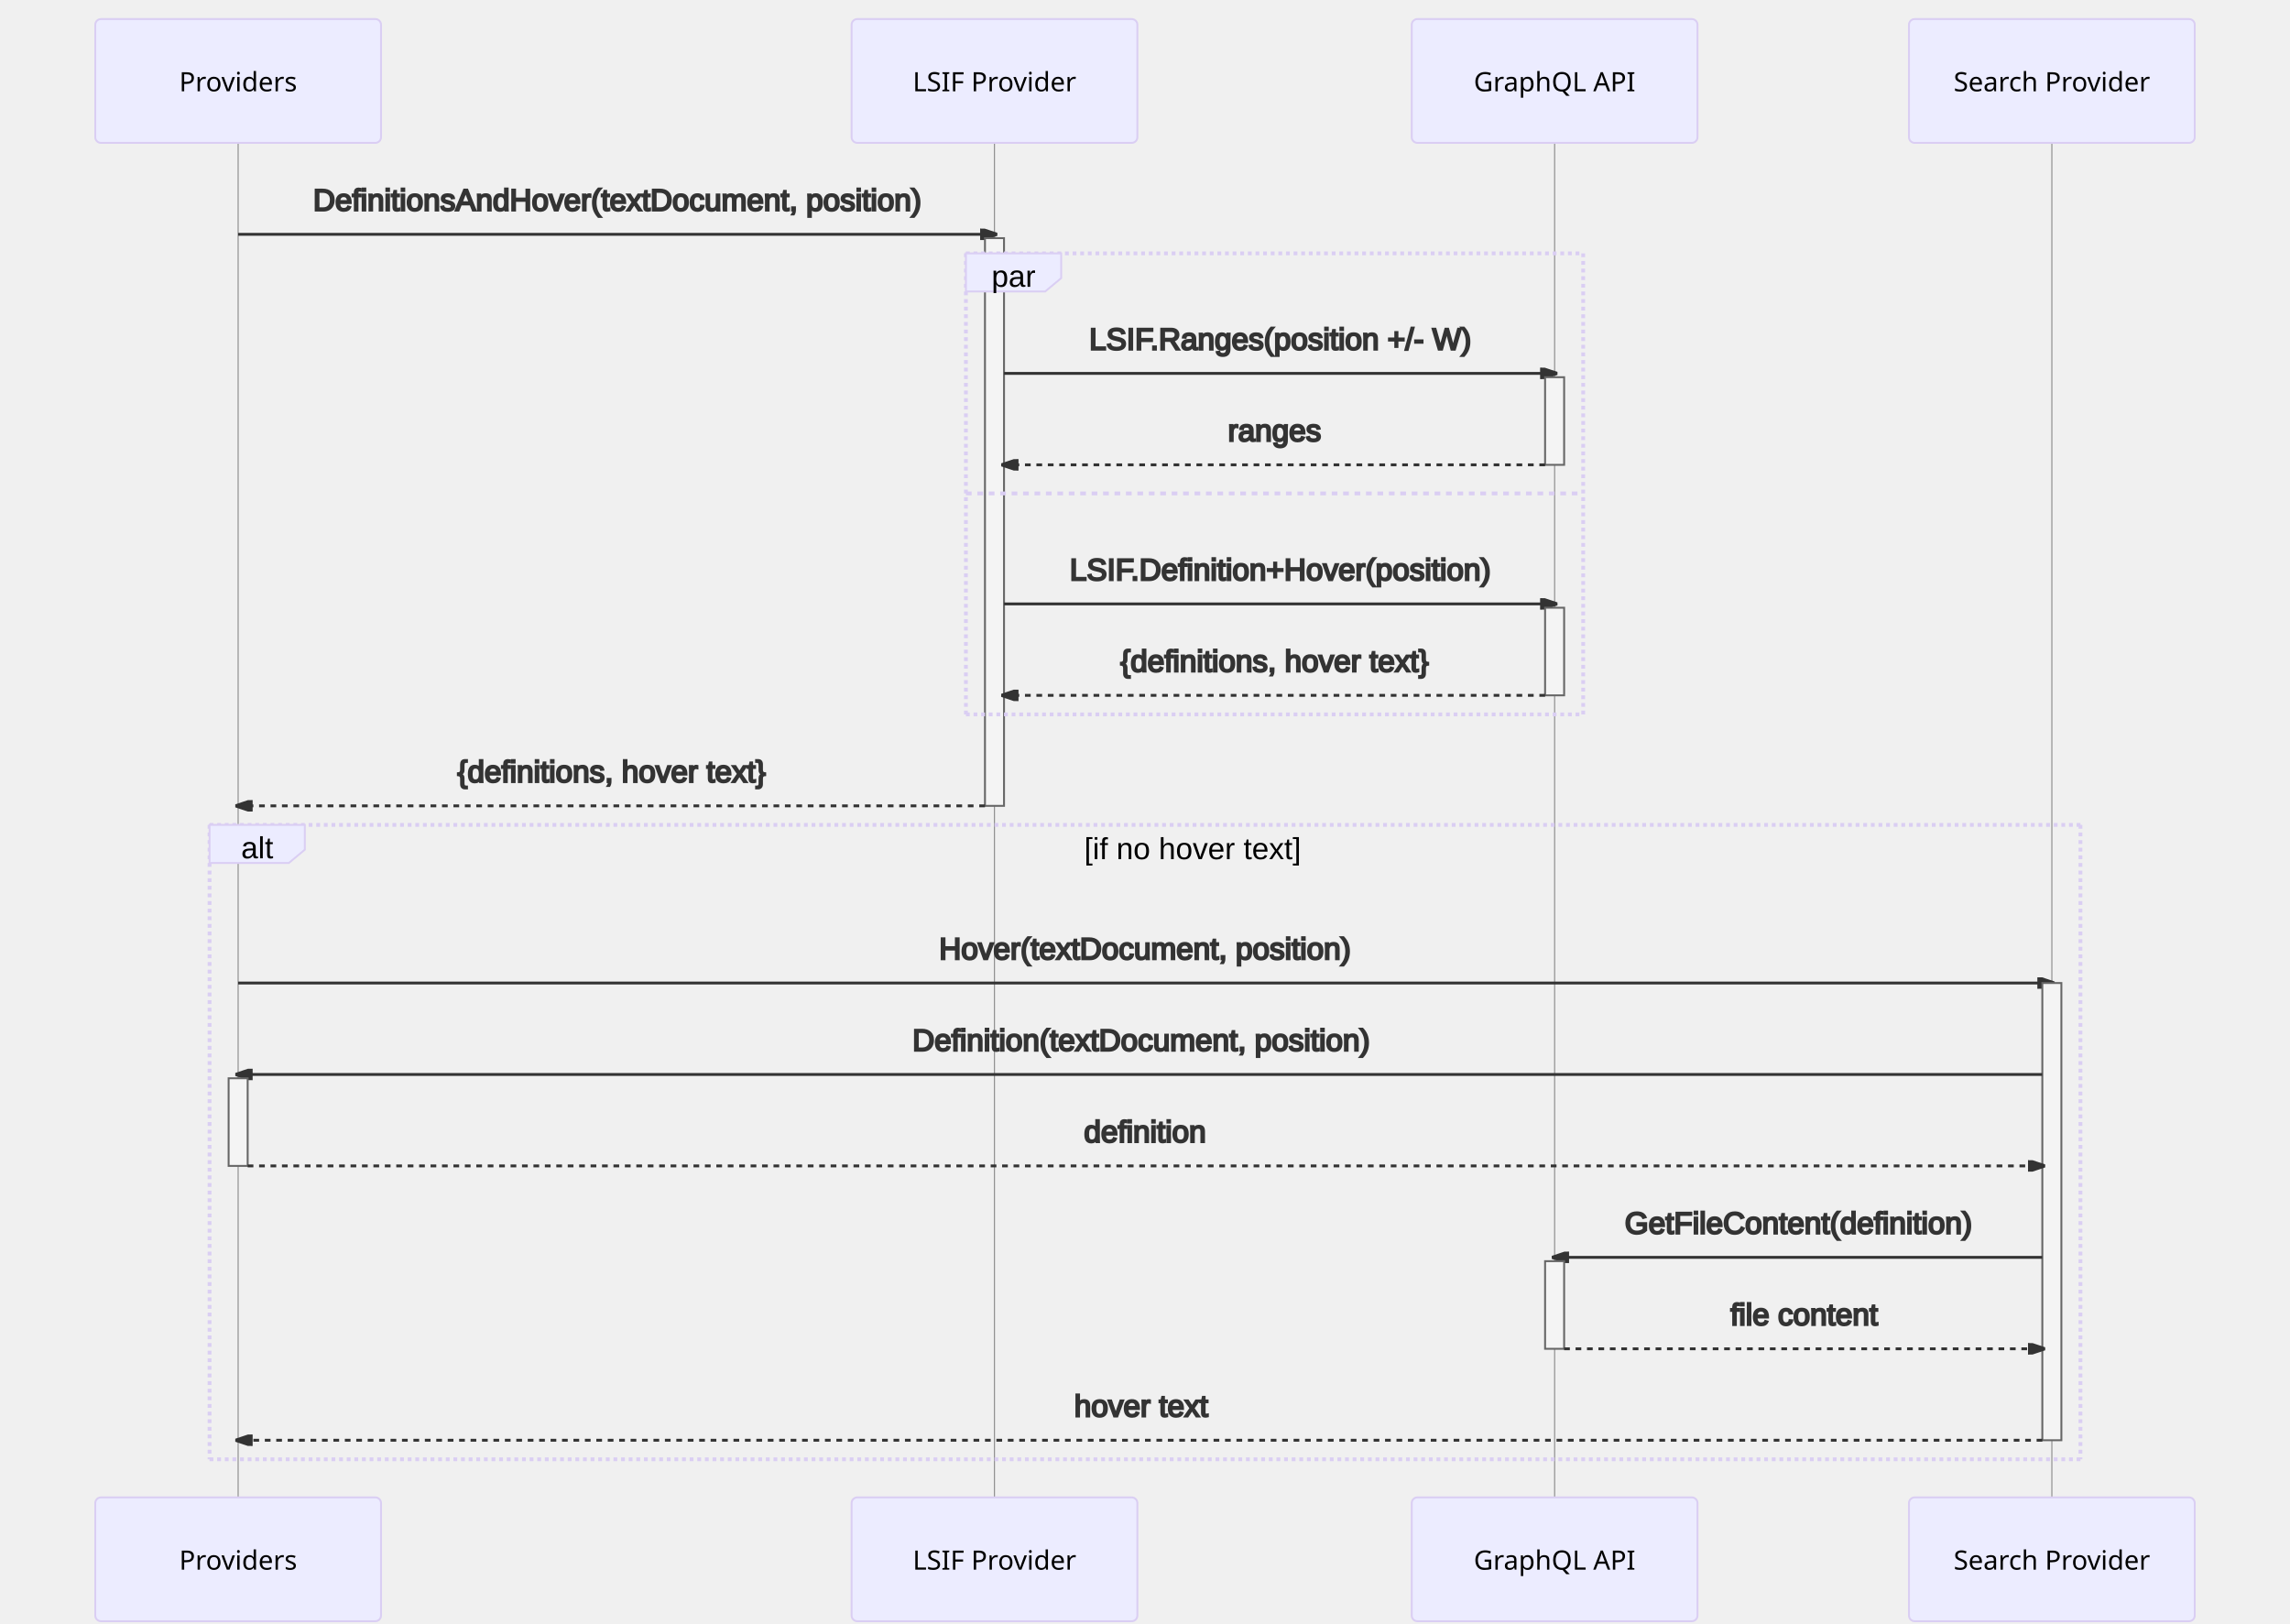
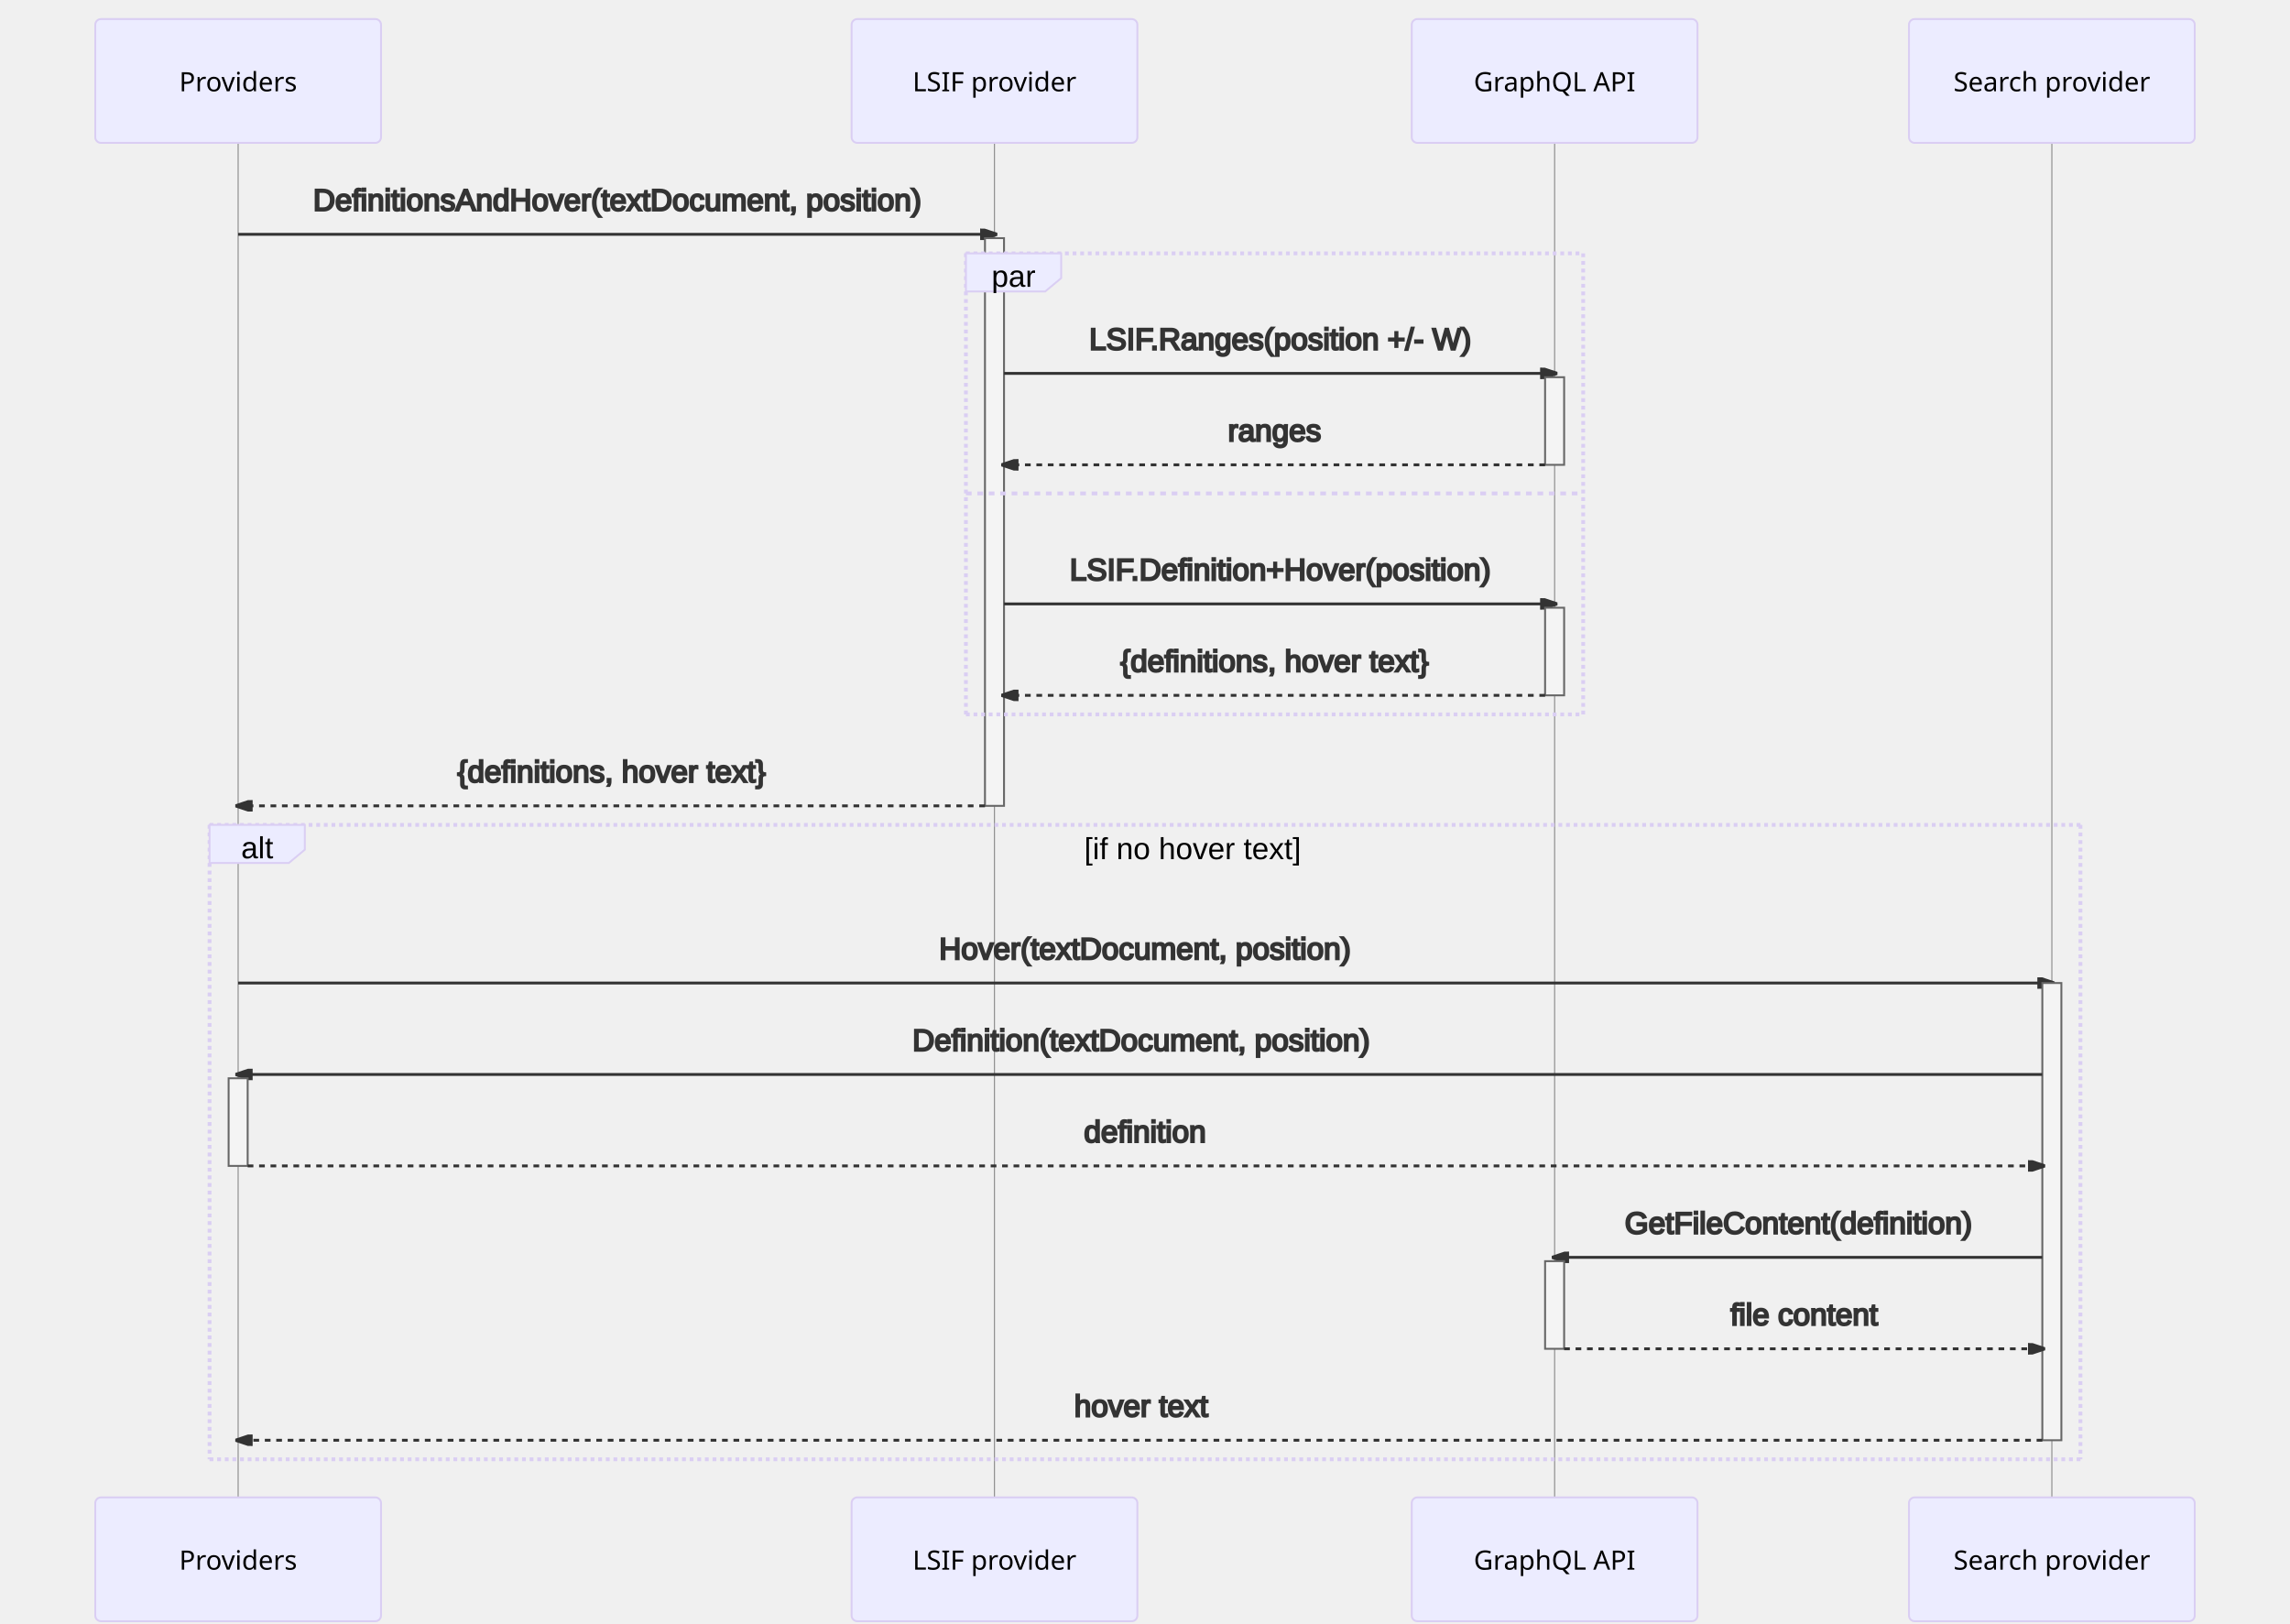
<svg xmlns="http://www.w3.org/2000/svg" id="mermaid-extension-hover" width="100%" height="100%" style="max-width:1202px;" viewBox="-50 -10 1202 852">
  <style>#mermaid-extension-hover{font-family:"trebuchet ms",verdana,arial;font-size:16px;fill:#333;}#mermaid-extension-hover .error-icon{fill:#552222;}#mermaid-extension-hover .error-text{fill:#552222;stroke:#552222;}#mermaid-extension-hover .edge-thickness-normal{stroke-width:2px;}#mermaid-extension-hover .edge-thickness-thick{stroke-width:3.5px;}#mermaid-extension-hover .edge-pattern-solid{stroke-dasharray:0;}#mermaid-extension-hover .edge-pattern-dashed{stroke-dasharray:3;}#mermaid-extension-hover .edge-pattern-dotted{stroke-dasharray:2;}#mermaid-extension-hover .marker{fill:#333333;}#mermaid-extension-hover .marker.cross{stroke:#333333;}#mermaid-extension-hover svg{font-family:"trebuchet ms",verdana,arial;font-size:16px;}#mermaid-extension-hover .actor{stroke:hsl(259.626,59.777%,87.902%);fill:#ECECFF;}#mermaid-extension-hover text.actor &gt; tspan{fill:black;stroke:none;}#mermaid-extension-hover .actor-line{stroke:grey;}#mermaid-extension-hover .messageLine0{stroke-width:1.5;stroke-dasharray:none;stroke:#333;}#mermaid-extension-hover .messageLine1{stroke-width:1.5;stroke-dasharray:2,2;stroke:#333;}#mermaid-extension-hover #arrowhead path{fill:#333;stroke:#333;}#mermaid-extension-hover .sequenceNumber{fill:white;}#mermaid-extension-hover #sequencenumber{fill:#333;}#mermaid-extension-hover #crosshead path{fill:#333;stroke:#333;}#mermaid-extension-hover .messageText{fill:#333;stroke:#333;}#mermaid-extension-hover .labelBox{stroke:hsl(259.626,59.777%,87.902%);fill:#ECECFF;}#mermaid-extension-hover .labelText,#mermaid-extension-hover .labelText &gt; tspan{fill:black;stroke:none;}#mermaid-extension-hover .loopText,#mermaid-extension-hover .loopText &gt; tspan{fill:black;stroke:none;}#mermaid-extension-hover .loopLine{stroke-width:2px;stroke-dasharray:2,2;stroke:hsl(259.626,59.777%,87.902%);fill:hsl(259.626,59.777%,87.902%);}#mermaid-extension-hover .note{stroke:#aaaa33;fill:#fff5ad;}#mermaid-extension-hover .noteText,#mermaid-extension-hover .noteText &gt; tspan{fill:black;stroke:none;}#mermaid-extension-hover .activation0{fill:#f4f4f4;stroke:#666;}#mermaid-extension-hover .activation1{fill:#f4f4f4;stroke:#666;}#mermaid-extension-hover .activation2{fill:#f4f4f4;stroke:#666;}#mermaid-extension-hover:root{--mermaid-font-family:"trebuchet ms",verdana,arial;}#mermaid-extension-hover sequence{fill:apa;}</style>
  <g />
  <g>
    <line id="actor0" x1="75" y1="5" x2="75" y2="841" class="actor-line" stroke-width="0.5px" stroke="#999" />
    <rect x="0" y="0" fill="#eaeaea" stroke="#666" width="150" height="65" rx="3" ry="3" class="actor" />
    <text x="75" y="32.5" dominant-baseline="central" alignment-baseline="central" class="actor" style="text-anchor: middle; font-size: 14px; font-weight: 400; font-family: Open-Sans, sans-serif;">
      <tspan x="75" dy="0">Providers</tspan>
    </text>
  </g>
  <g>
    <line id="actor1" x1="472" y1="5" x2="472" y2="841" class="actor-line" stroke-width="0.5px" stroke="#999" />
    <rect x="397" y="0" fill="#eaeaea" stroke="#666" width="150" height="65" rx="3" ry="3" class="actor" />
    <text x="472" y="32.5" dominant-baseline="central" alignment-baseline="central" class="actor" style="text-anchor: middle; font-size: 14px; font-weight: 400; font-family: Open-Sans, sans-serif;">
-       <tspan x="472" dy="0">LSIF Provider</tspan>
+       <tspan x="472" dy="0">LSIF provider</tspan>
    </text>
  </g>
  <g>
    <line id="actor2" x1="766" y1="5" x2="766" y2="841" class="actor-line" stroke-width="0.5px" stroke="#999" />
    <rect x="691" y="0" fill="#eaeaea" stroke="#666" width="150" height="65" rx="3" ry="3" class="actor" />
    <text x="766" y="32.5" dominant-baseline="central" alignment-baseline="central" class="actor" style="text-anchor: middle; font-size: 14px; font-weight: 400; font-family: Open-Sans, sans-serif;">
      <tspan x="766" dy="0">GraphQL API</tspan>
    </text>
  </g>
  <g>
    <line id="actor3" x1="1027" y1="5" x2="1027" y2="841" class="actor-line" stroke-width="0.5px" stroke="#999" />
    <rect x="952" y="0" fill="#eaeaea" stroke="#666" width="150" height="65" rx="3" ry="3" class="actor" />
    <text x="1027" y="32.5" dominant-baseline="central" alignment-baseline="central" class="actor" style="text-anchor: middle; font-size: 14px; font-weight: 400; font-family: Open-Sans, sans-serif;">
-       <tspan x="1027" dy="0">Search Provider</tspan>
+       <tspan x="1027" dy="0">Search provider</tspan>
    </text>
  </g>
  <defs>
    <marker id="arrowhead" refX="5" refY="2" markerWidth="6" markerHeight="4" orient="auto">
      <path d="M 0,0 V 4 L6,2 Z" />
    </marker>
  </defs>
  <defs>
    <marker id="crosshead" markerWidth="15" markerHeight="8" orient="auto" refX="16" refY="4">
      <path fill="black" stroke="#000000" stroke-width="1px" d="M 9,2 V 6 L16,4 Z" style="stroke-dasharray: 0, 0;" />
      <path fill="none" stroke="#000000" stroke-width="1px" d="M 0,1 L 6,7 M 6,1 L 0,7" style="stroke-dasharray: 0, 0;" />
    </marker>
  </defs>
  <defs>
    <marker id="sequencenumber" refX="15" refY="15" markerWidth="60" markerHeight="40" orient="auto">
      <circle cx="15" cy="15" r="6" />
    </marker>
  </defs>
  <text x="274" y="80" text-anchor="middle" dominant-baseline="middle" alignment-baseline="middle" class="messageText" dy="1em" style="font-family: &quot;trebuchet ms&quot;, verdana, arial; font-size: 16px; font-weight: 400;">DefinitionsAndHover(textDocument, position)</text>
  <line x1="75" y1="113" x2="472" y2="113" class="messageLine0" stroke-width="2" stroke="none" marker-end="url(#arrowhead)" style="fill: none;" />
  <g>
    <rect x="467" y="115" fill="#EDF2AE" stroke="#666" width="10" height="298" rx="0" ry="0" class="activation0" />
  </g>
  <text x="622" y="153" text-anchor="middle" dominant-baseline="middle" alignment-baseline="middle" class="messageText" dy="1em" style="font-family: &quot;trebuchet ms&quot;, verdana, arial; font-size: 16px; font-weight: 400;">LSIF.Ranges(position +/- W)</text>
  <line x1="477" y1="186" x2="766" y2="186" class="messageLine0" stroke-width="2" stroke="none" marker-end="url(#arrowhead)" style="fill: none;" />
  <g>
    <rect x="761" y="188" fill="#EDF2AE" stroke="#666" width="10" height="46" rx="0" ry="0" class="activation0" />
  </g>
  <text x="619" y="201" text-anchor="middle" dominant-baseline="middle" alignment-baseline="middle" class="messageText" dy="1em" style="font-family: &quot;trebuchet ms&quot;, verdana, arial; font-size: 16px; font-weight: 400;">ranges</text>
  <line x1="761" y1="234" x2="477" y2="234" class="messageLine1" stroke-width="2" stroke="none" marker-end="url(#arrowhead)" style="stroke-dasharray: 3, 3; fill: none;" />
  <text x="622" y="274" text-anchor="middle" dominant-baseline="middle" alignment-baseline="middle" class="messageText" dy="1em" style="font-family: &quot;trebuchet ms&quot;, verdana, arial; font-size: 16px; font-weight: 400;">LSIF.Definition+Hover(position)</text>
  <line x1="477" y1="307" x2="766" y2="307" class="messageLine0" stroke-width="2" stroke="none" marker-end="url(#arrowhead)" style="fill: none;" />
  <g>
    <rect x="761" y="309" fill="#EDF2AE" stroke="#666" width="10" height="46" rx="0" ry="0" class="activation0" />
  </g>
  <text x="619" y="322" text-anchor="middle" dominant-baseline="middle" alignment-baseline="middle" class="messageText" dy="1em" style="font-family: &quot;trebuchet ms&quot;, verdana, arial; font-size: 16px; font-weight: 400;">{definitions, hover text}</text>
  <line x1="761" y1="355" x2="477" y2="355" class="messageLine1" stroke-width="2" stroke="none" marker-end="url(#arrowhead)" style="stroke-dasharray: 3, 3; fill: none;" />
  <g>
    <line x1="457" y1="123" x2="781" y2="123" class="loopLine" />
    <line x1="781" y1="123" x2="781" y2="365" class="loopLine" />
    <line x1="457" y1="365" x2="781" y2="365" class="loopLine" />
    <line x1="457" y1="123" x2="457" y2="365" class="loopLine" />
    <line x1="457" y1="249" x2="781" y2="249" class="loopLine" style="stroke-dasharray: 3, 3;" />
    <polygon points="457,123 507,123 507,136 498.6,143 457,143" class="labelBox" />
    <text x="482" y="136" text-anchor="middle" dominant-baseline="middle" alignment-baseline="middle" class="labelText" style="font-family: &quot;trebuchet ms&quot;, verdana, arial; font-size: 16px; font-weight: 400;">par</text>
    <text x="644" y="141" text-anchor="middle" class="loopText" style="font-family: &quot;trebuchet ms&quot;, verdana, arial; font-size: 16px; font-weight: 400;">
      <tspan x="644" />
    </text>
  </g>
  <text x="271" y="380" text-anchor="middle" dominant-baseline="middle" alignment-baseline="middle" class="messageText" dy="1em" style="font-family: &quot;trebuchet ms&quot;, verdana, arial; font-size: 16px; font-weight: 400;">{definitions, hover text}</text>
  <line x1="467" y1="413" x2="75" y2="413" class="messageLine1" stroke-width="2" stroke="none" marker-end="url(#arrowhead)" style="stroke-dasharray: 3, 3; fill: none;" />
  <text x="551" y="473" text-anchor="middle" dominant-baseline="middle" alignment-baseline="middle" class="messageText" dy="1em" style="font-family: &quot;trebuchet ms&quot;, verdana, arial; font-size: 16px; font-weight: 400;">Hover(textDocument, position)</text>
  <line x1="75" y1="506" x2="1027" y2="506" class="messageLine0" stroke-width="2" stroke="none" marker-end="url(#arrowhead)" style="fill: none;" />
  <g>
    <rect x="1022" y="506" fill="#EDF2AE" stroke="#666" width="10" height="240" rx="0" ry="0" class="activation0" />
  </g>
  <text x="549" y="521" text-anchor="middle" dominant-baseline="middle" alignment-baseline="middle" class="messageText" dy="1em" style="font-family: &quot;trebuchet ms&quot;, verdana, arial; font-size: 16px; font-weight: 400;">Definition(textDocument, position)</text>
  <line x1="1022" y1="554" x2="75" y2="554" class="messageLine0" stroke-width="2" stroke="none" marker-end="url(#arrowhead)" style="fill: none;" />
  <g>
    <rect x="70" y="556" fill="#EDF2AE" stroke="#666" width="10" height="46" rx="0" ry="0" class="activation0" />
  </g>
  <text x="551" y="569" text-anchor="middle" dominant-baseline="middle" alignment-baseline="middle" class="messageText" dy="1em" style="font-family: &quot;trebuchet ms&quot;, verdana, arial; font-size: 16px; font-weight: 400;">definition</text>
  <line x1="80" y1="602" x2="1022" y2="602" class="messageLine1" stroke-width="2" stroke="none" marker-end="url(#arrowhead)" style="stroke-dasharray: 3, 3; fill: none;" />
  <text x="894" y="617" text-anchor="middle" dominant-baseline="middle" alignment-baseline="middle" class="messageText" dy="1em" style="font-family: &quot;trebuchet ms&quot;, verdana, arial; font-size: 16px; font-weight: 400;">GetFileContent(definition)</text>
  <line x1="1022" y1="650" x2="766" y2="650" class="messageLine0" stroke-width="2" stroke="none" marker-end="url(#arrowhead)" style="fill: none;" />
  <g>
    <rect x="761" y="652" fill="#EDF2AE" stroke="#666" width="10" height="46" rx="0" ry="0" class="activation0" />
  </g>
  <text x="897" y="665" text-anchor="middle" dominant-baseline="middle" alignment-baseline="middle" class="messageText" dy="1em" style="font-family: &quot;trebuchet ms&quot;, verdana, arial; font-size: 16px; font-weight: 400;">file content</text>
  <line x1="771" y1="698" x2="1022" y2="698" class="messageLine1" stroke-width="2" stroke="none" marker-end="url(#arrowhead)" style="stroke-dasharray: 3, 3; fill: none;" />
  <text x="549" y="713" text-anchor="middle" dominant-baseline="middle" alignment-baseline="middle" class="messageText" dy="1em" style="font-family: &quot;trebuchet ms&quot;, verdana, arial; font-size: 16px; font-weight: 400;">hover text</text>
  <line x1="1022" y1="746" x2="75" y2="746" class="messageLine1" stroke-width="2" stroke="none" marker-end="url(#arrowhead)" style="stroke-dasharray: 3, 3; fill: none;" />
  <g>
    <line x1="60" y1="423" x2="1042" y2="423" class="loopLine" />
    <line x1="1042" y1="423" x2="1042" y2="756" class="loopLine" />
    <line x1="60" y1="756" x2="1042" y2="756" class="loopLine" />
    <line x1="60" y1="423" x2="60" y2="756" class="loopLine" />
    <polygon points="60,423 110,423 110,436 101.6,443 60,443" class="labelBox" />
    <text x="85" y="436" text-anchor="middle" dominant-baseline="middle" alignment-baseline="middle" class="labelText" style="font-family: &quot;trebuchet ms&quot;, verdana, arial; font-size: 16px; font-weight: 400;">alt</text>
    <text x="576" y="441" text-anchor="middle" class="loopText" style="font-family: &quot;trebuchet ms&quot;, verdana, arial; font-size: 16px; font-weight: 400;">
      <tspan x="576">[if no hover text]</tspan>
    </text>
  </g>
  <g>
    <rect x="0" y="776" fill="#eaeaea" stroke="#666" width="150" height="65" rx="3" ry="3" class="actor" />
    <text x="75" y="808.5" dominant-baseline="central" alignment-baseline="central" class="actor" style="text-anchor: middle; font-size: 14px; font-weight: 400; font-family: Open-Sans, sans-serif;">
      <tspan x="75" dy="0">Providers</tspan>
    </text>
  </g>
  <g>
    <rect x="397" y="776" fill="#eaeaea" stroke="#666" width="150" height="65" rx="3" ry="3" class="actor" />
    <text x="472" y="808.5" dominant-baseline="central" alignment-baseline="central" class="actor" style="text-anchor: middle; font-size: 14px; font-weight: 400; font-family: Open-Sans, sans-serif;">
-       <tspan x="472" dy="0">LSIF Provider</tspan>
+       <tspan x="472" dy="0">LSIF provider</tspan>
    </text>
  </g>
  <g>
    <rect x="691" y="776" fill="#eaeaea" stroke="#666" width="150" height="65" rx="3" ry="3" class="actor" />
    <text x="766" y="808.5" dominant-baseline="central" alignment-baseline="central" class="actor" style="text-anchor: middle; font-size: 14px; font-weight: 400; font-family: Open-Sans, sans-serif;">
      <tspan x="766" dy="0">GraphQL API</tspan>
    </text>
  </g>
  <g>
    <rect x="952" y="776" fill="#eaeaea" stroke="#666" width="150" height="65" rx="3" ry="3" class="actor" />
    <text x="1027" y="808.5" dominant-baseline="central" alignment-baseline="central" class="actor" style="text-anchor: middle; font-size: 14px; font-weight: 400; font-family: Open-Sans, sans-serif;">
-       <tspan x="1027" dy="0">Search Provider</tspan>
+       <tspan x="1027" dy="0">Search provider</tspan>
    </text>
  </g>
</svg>
